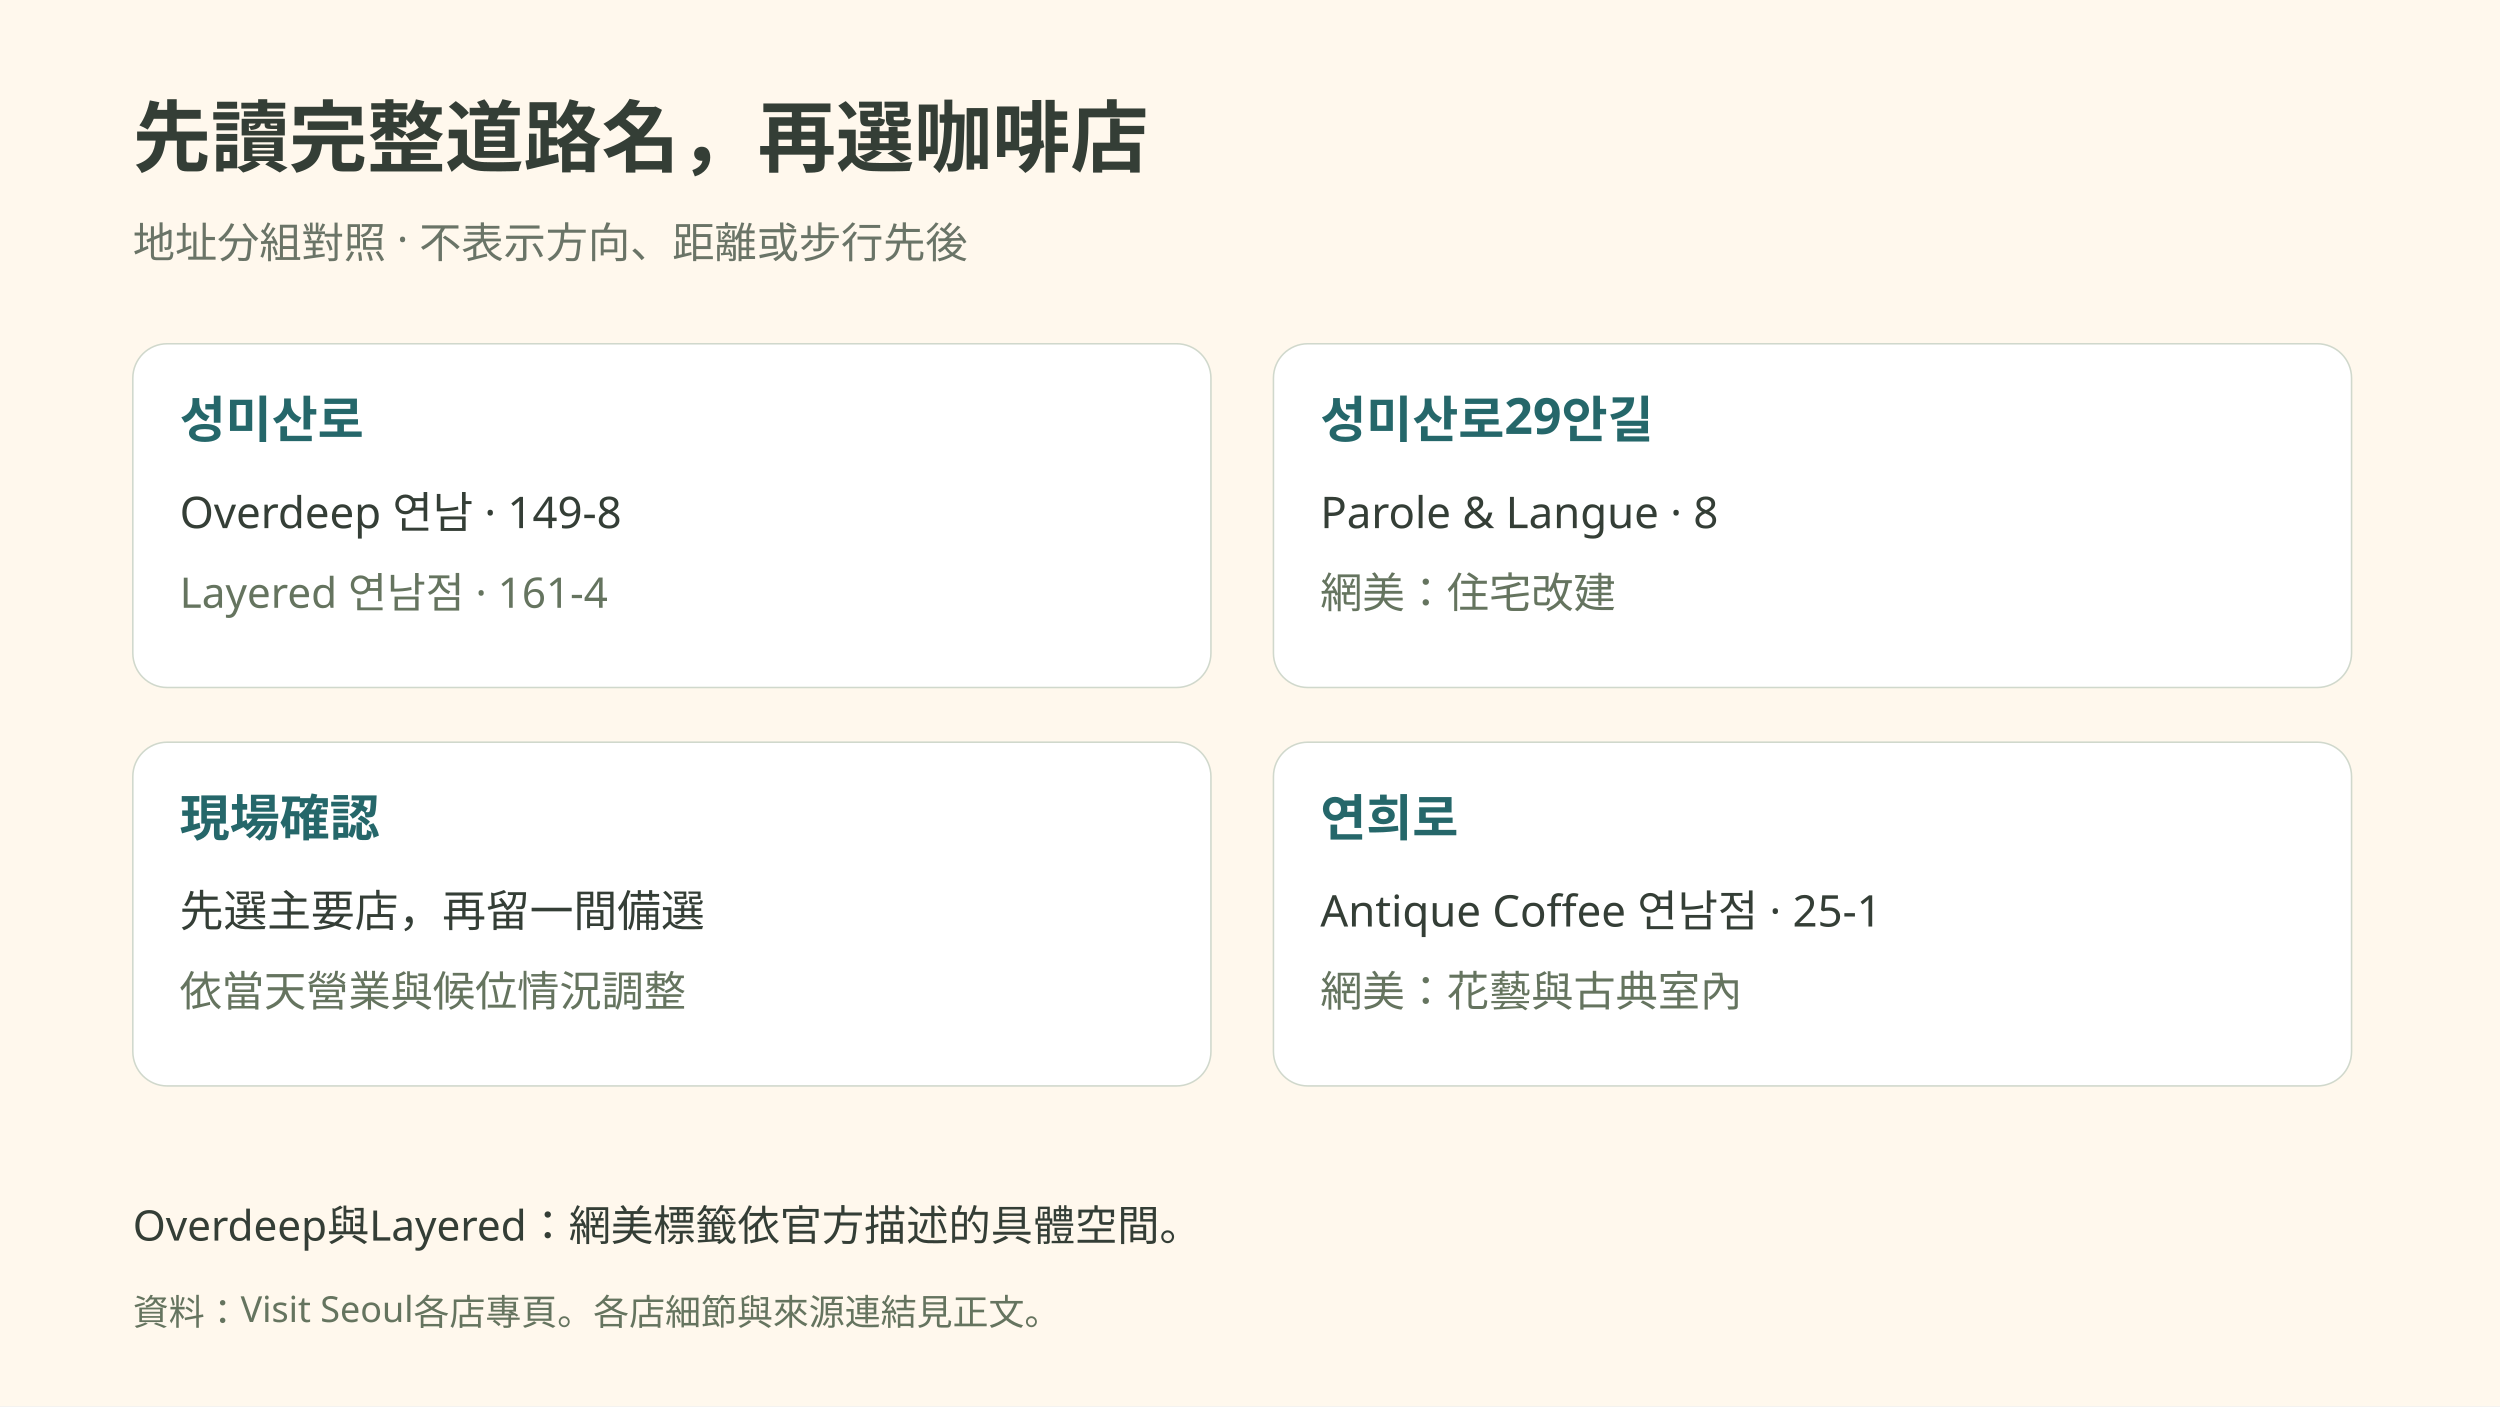
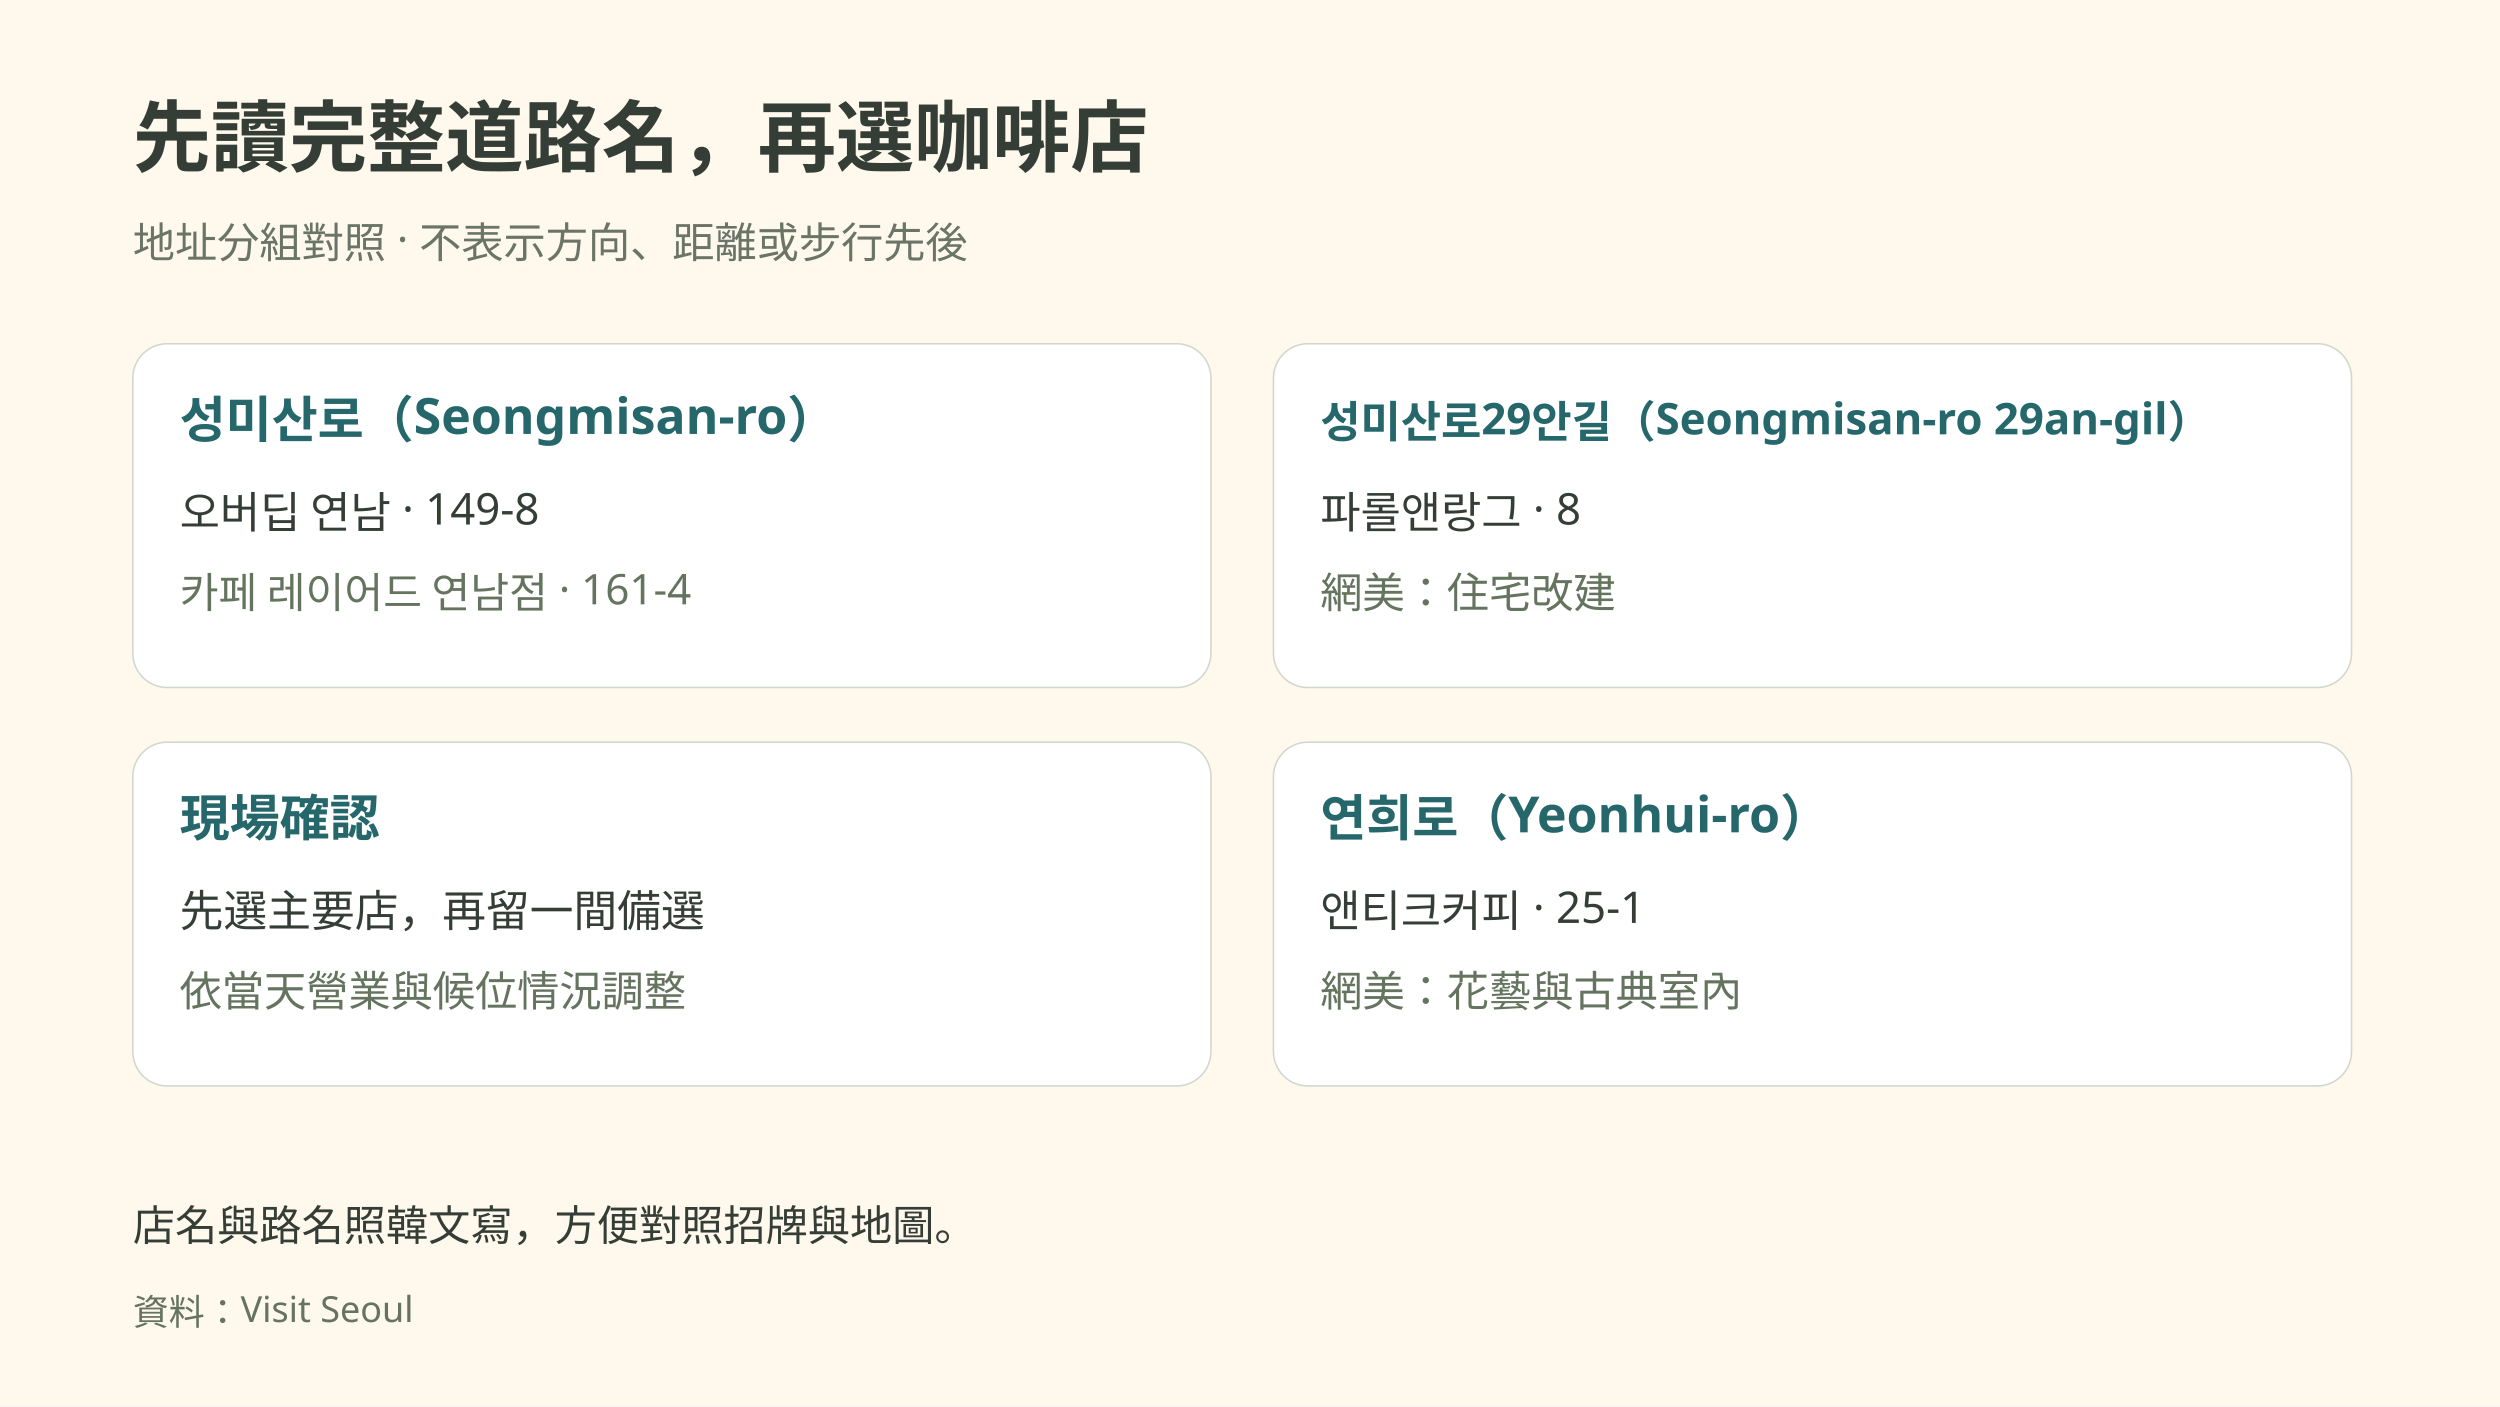
<svg xmlns="http://www.w3.org/2000/svg" width="1600" height="900" viewBox="0 0 1600 900">
  <rect width="1600" height="900" fill="#fff8ed" />
  <g font-family="Noto Sans TC,Noto Sans KR,Microsoft JhengHei,sans-serif">
    <text x="85" y="106" font-size="50" fill="#343e36" font-weight="700">先讀完整道路名，再選咖啡店</text>
    <text x="85" y="165" font-size="27" fill="#6a7467">地址分組對照 · 不表示方向、距離或步行先後</text>
    <rect x="85" y="220" width="690" height="220" rx="22" fill="white" stroke="#d0d8cc" />
-     <text x="115" y="280" font-size="32" font-weight="700" fill="#25676a">성미산로</text>
-     <text x="115" y="338" font-size="28" fill="#343e36">Overdeep 연남 · 149-8</text>
-     <text x="115" y="389" font-size="27" fill="#65745f">Layered 연남점 · 161-4</text>
+     <text x="115" y="280" font-size="32" font-weight="700" fill="#25676a">성미산로（Seongmisan-ro）</text>
+     <text x="115" y="338" font-size="28" fill="#343e36">오버딥 연남 · 149-8</text>
+     <text x="115" y="389" font-size="27" fill="#65745f">카페 레이어드 연남점 · 161-4</text>
    <rect x="815" y="220" width="690" height="220" rx="22" fill="white" stroke="#d0d8cc" />
-     <text x="845" y="280" font-size="32" font-weight="700" fill="#25676a">성미산로29안길</text>
-     <text x="845" y="338" font-size="28" fill="#343e36">Parole &amp; Langue · 8</text>
+     <text x="845" y="280" font-size="28" font-weight="700" fill="#25676a">성미산로29안길（Seongmisan-ro 29an-gil）</text>
+     <text x="845" y="338" font-size="28" fill="#343e36">파롤앤랑그 · 8</text>
    <text x="845" y="389" font-size="27" fill="#65745f">網美：住宅改建</text>
    <rect x="85" y="475" width="690" height="220" rx="22" fill="white" stroke="#d0d8cc" />
    <text x="115" y="535" font-size="32" font-weight="700" fill="#25676a">現場確認</text>
    <text x="115" y="593" font-size="28" fill="#343e36">先選主要店，再留一間備選</text>
    <text x="115" y="644" font-size="27" fill="#65745f">依當天營業與候位情況調整</text>
    <rect x="815" y="475" width="690" height="220" rx="22" fill="white" stroke="#d0d8cc" />
-     <text x="845" y="535" font-size="32" font-weight="700" fill="#25676a">연희로</text>
-     <text x="845" y="593" font-size="28" fill="#343e36">Antique Coffee 연남점 · 25-1</text>
+     <text x="845" y="535" font-size="32" font-weight="700" fill="#25676a">연희로（Yeonhui-ro）</text>
+     <text x="845" y="593" font-size="28" fill="#343e36">앤티크커피 · 25-1</text>
    <text x="845" y="644" font-size="27" fill="#65745f">網美：花藝與古典室內</text>
-     <text x="85" y="794" font-size="27" fill="#343e36">Overdeep與Layered：網美標籤依官方描述的具體空間。</text>
-     <text x="85" y="848" font-size="23" fill="#65745f">資料：Visit Seoul各店專頁。各店細節與來源連結見正文。</text>
+     <text x="85" y="794" font-size="27" fill="#343e36">店名與路名照韓文寫，方便對照招牌與地圖。</text>
+     <text x="85" y="848" font-size="23" fill="#65745f">資料：Visit Seoul</text>
  </g>
</svg>
